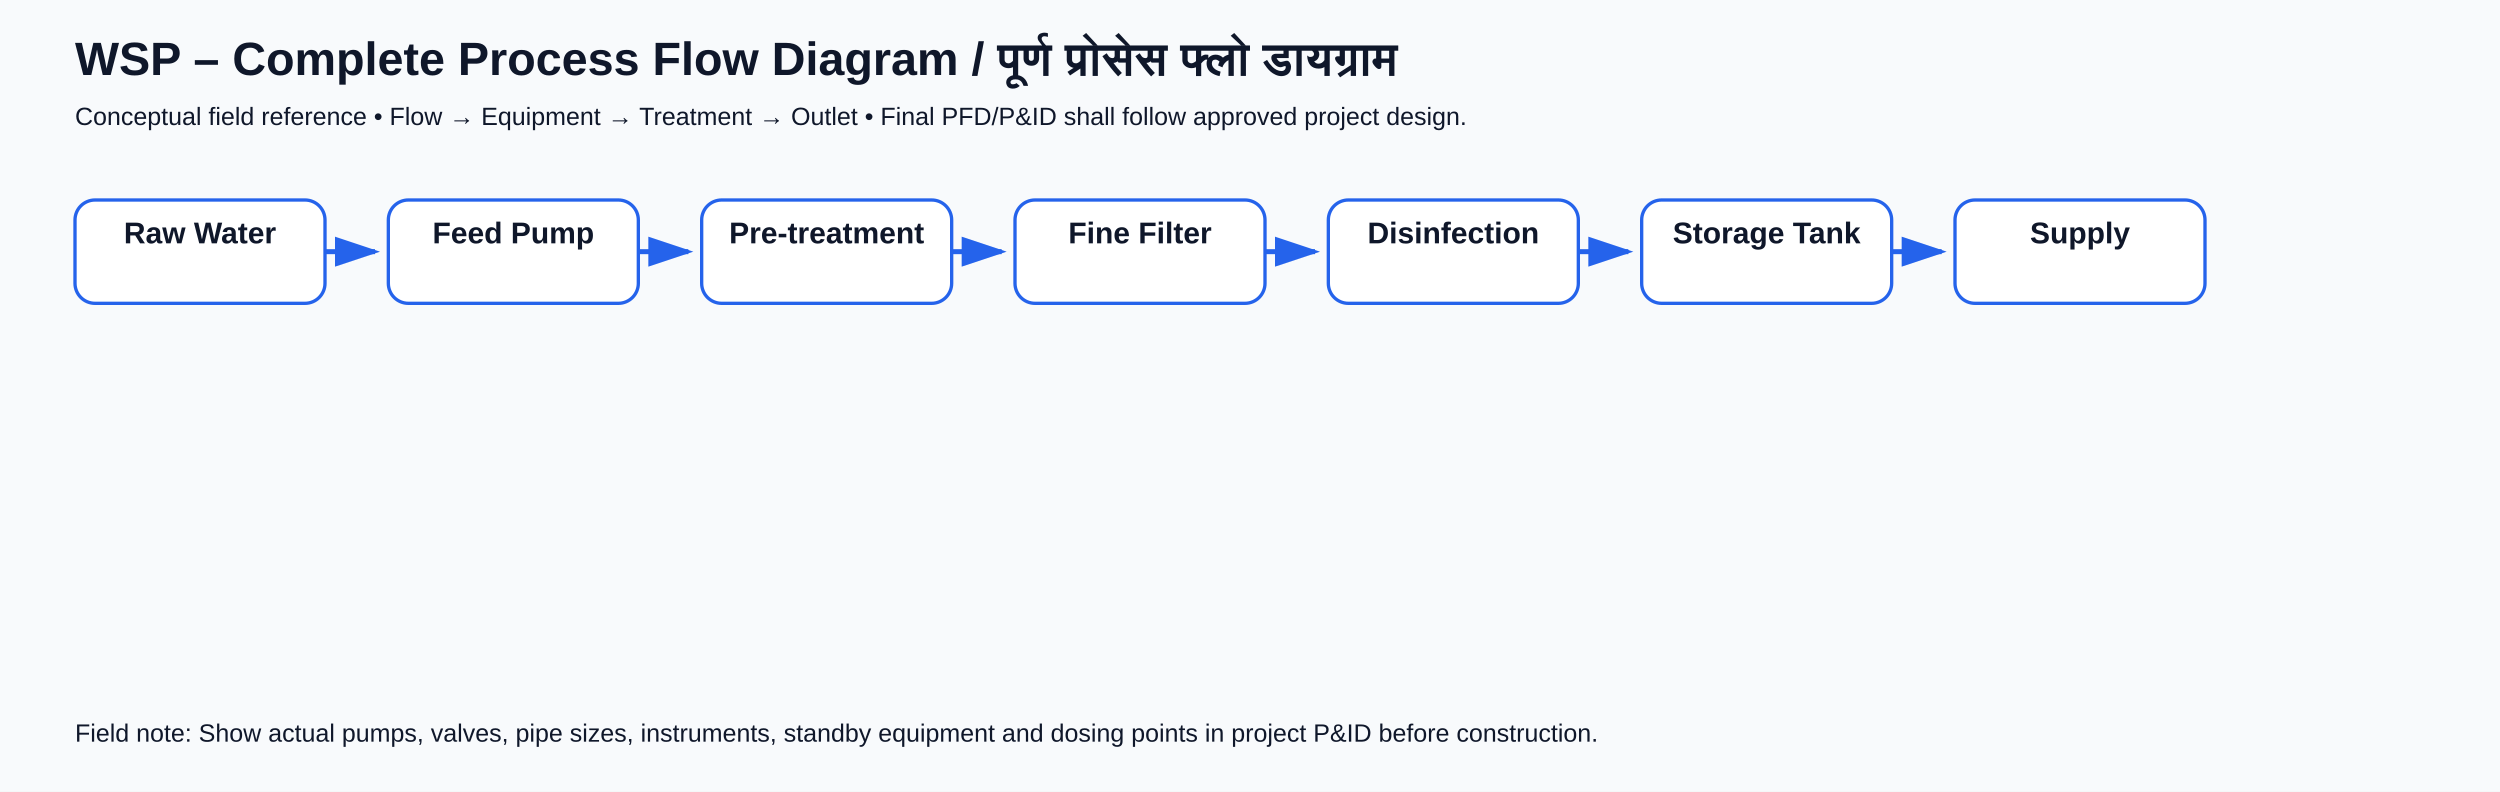
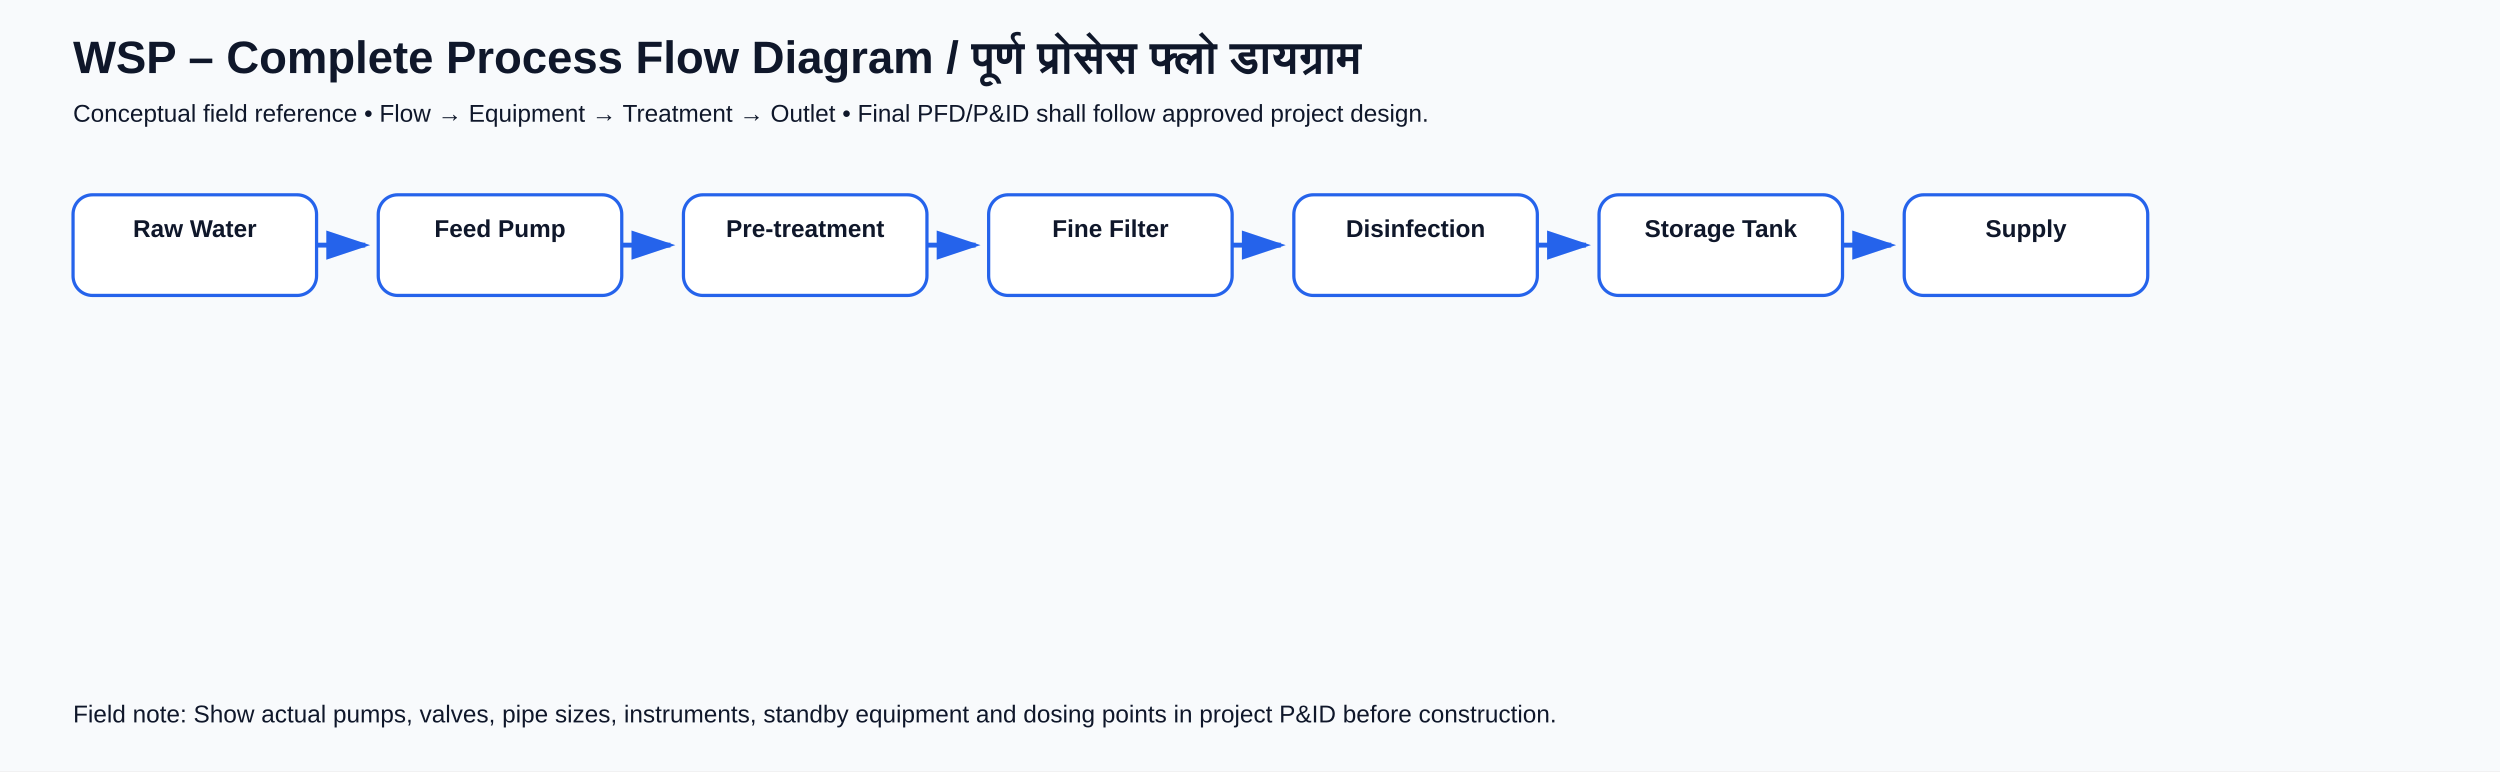
- <svg xmlns="http://www.w3.org/2000/svg" width="1500" height="475" viewBox="0 0 1500 475">
+ <svg xmlns="http://www.w3.org/2000/svg" width="1540" height="475" viewBox="0 0 1540 475">
  <defs>
    <marker id="a" markerWidth="10" markerHeight="10" refX="8" refY="3" orient="auto">
      <path d="M0,0 L0,6 L9,3 z" fill="#2563eb" />
    </marker>
-     <style>.t{font-family:Arial,sans-serif;fill:#0f172a}.b{fill:#fff;stroke:#2563eb;stroke-width:2}.l{stroke:#2563eb;stroke-width:3;fill:none;marker-end:url(#a)}.s{font-size:18px;font-weight:700}.n{font-size:15px}.h{font-size:28px;font-weight:700}</style>
+     <style>.t{font-family:Arial,sans-serif;fill:#0f172a}.b{fill:#fff;stroke:#2563eb;stroke-width:2}.l{stroke:#2563eb;stroke-width:3;fill:none;marker-end:url(#a)}.s{font-size:15px;font-weight:700}.n{font-size:15px}.h{font-size:28px;font-weight:700}</style>
  </defs>
  <rect width="100%" height="100%" fill="#f8fafc" />
  <text class="t h" x="45" y="45">WSP – Complete Process Flow Diagram / पूर्ण प्रोसेस फ्लो डायग्राम</text>
  <text class="t n" x="45" y="75">Conceptual field reference • Flow → Equipment → Treatment → Outlet • Final PFD/P&amp;ID shall follow approved project design.</text>
  <rect class="b" x="45" y="120" rx="12" width="150" height="62" />
  <text class="t s" text-anchor="middle" x="120.0" y="146">Raw Water</text>
  <rect class="b" x="233" y="120" rx="12" width="150" height="62" />
  <text class="t s" text-anchor="middle" x="308.0" y="146">Feed Pump</text>
  <rect class="b" x="421" y="120" rx="12" width="150" height="62" />
  <text class="t s" text-anchor="middle" x="496.0" y="146">Pre-treatment</text>
  <rect class="b" x="609" y="120" rx="12" width="150" height="62" />
  <text class="t s" text-anchor="middle" x="684.0" y="146">Fine Filter</text>
  <rect class="b" x="797" y="120" rx="12" width="150" height="62" />
  <text class="t s" text-anchor="middle" x="872.0" y="146">Disinfection</text>
  <rect class="b" x="985" y="120" rx="12" width="150" height="62" />
  <text class="t s" text-anchor="middle" x="1060.0" y="146">Storage Tank</text>
  <rect class="b" x="1173" y="120" rx="12" width="150" height="62" />
  <text class="t s" text-anchor="middle" x="1248.0" y="146">Supply</text>
  <path class="l" d="M195,151.0 L225,151.0" />
  <path class="l" d="M383,151.0 L413,151.0" />
  <path class="l" d="M571,151.0 L601,151.0" />
  <path class="l" d="M759,151.0 L789,151.0" />
  <path class="l" d="M947,151.0 L977,151.0" />
  <path class="l" d="M1135,151.0 L1165,151.0" />
  <text class="t n" x="45" y="445">Field note: Show actual pumps, valves, pipe sizes, instruments, standby equipment and dosing points in project P&amp;ID before construction.</text>
</svg>
